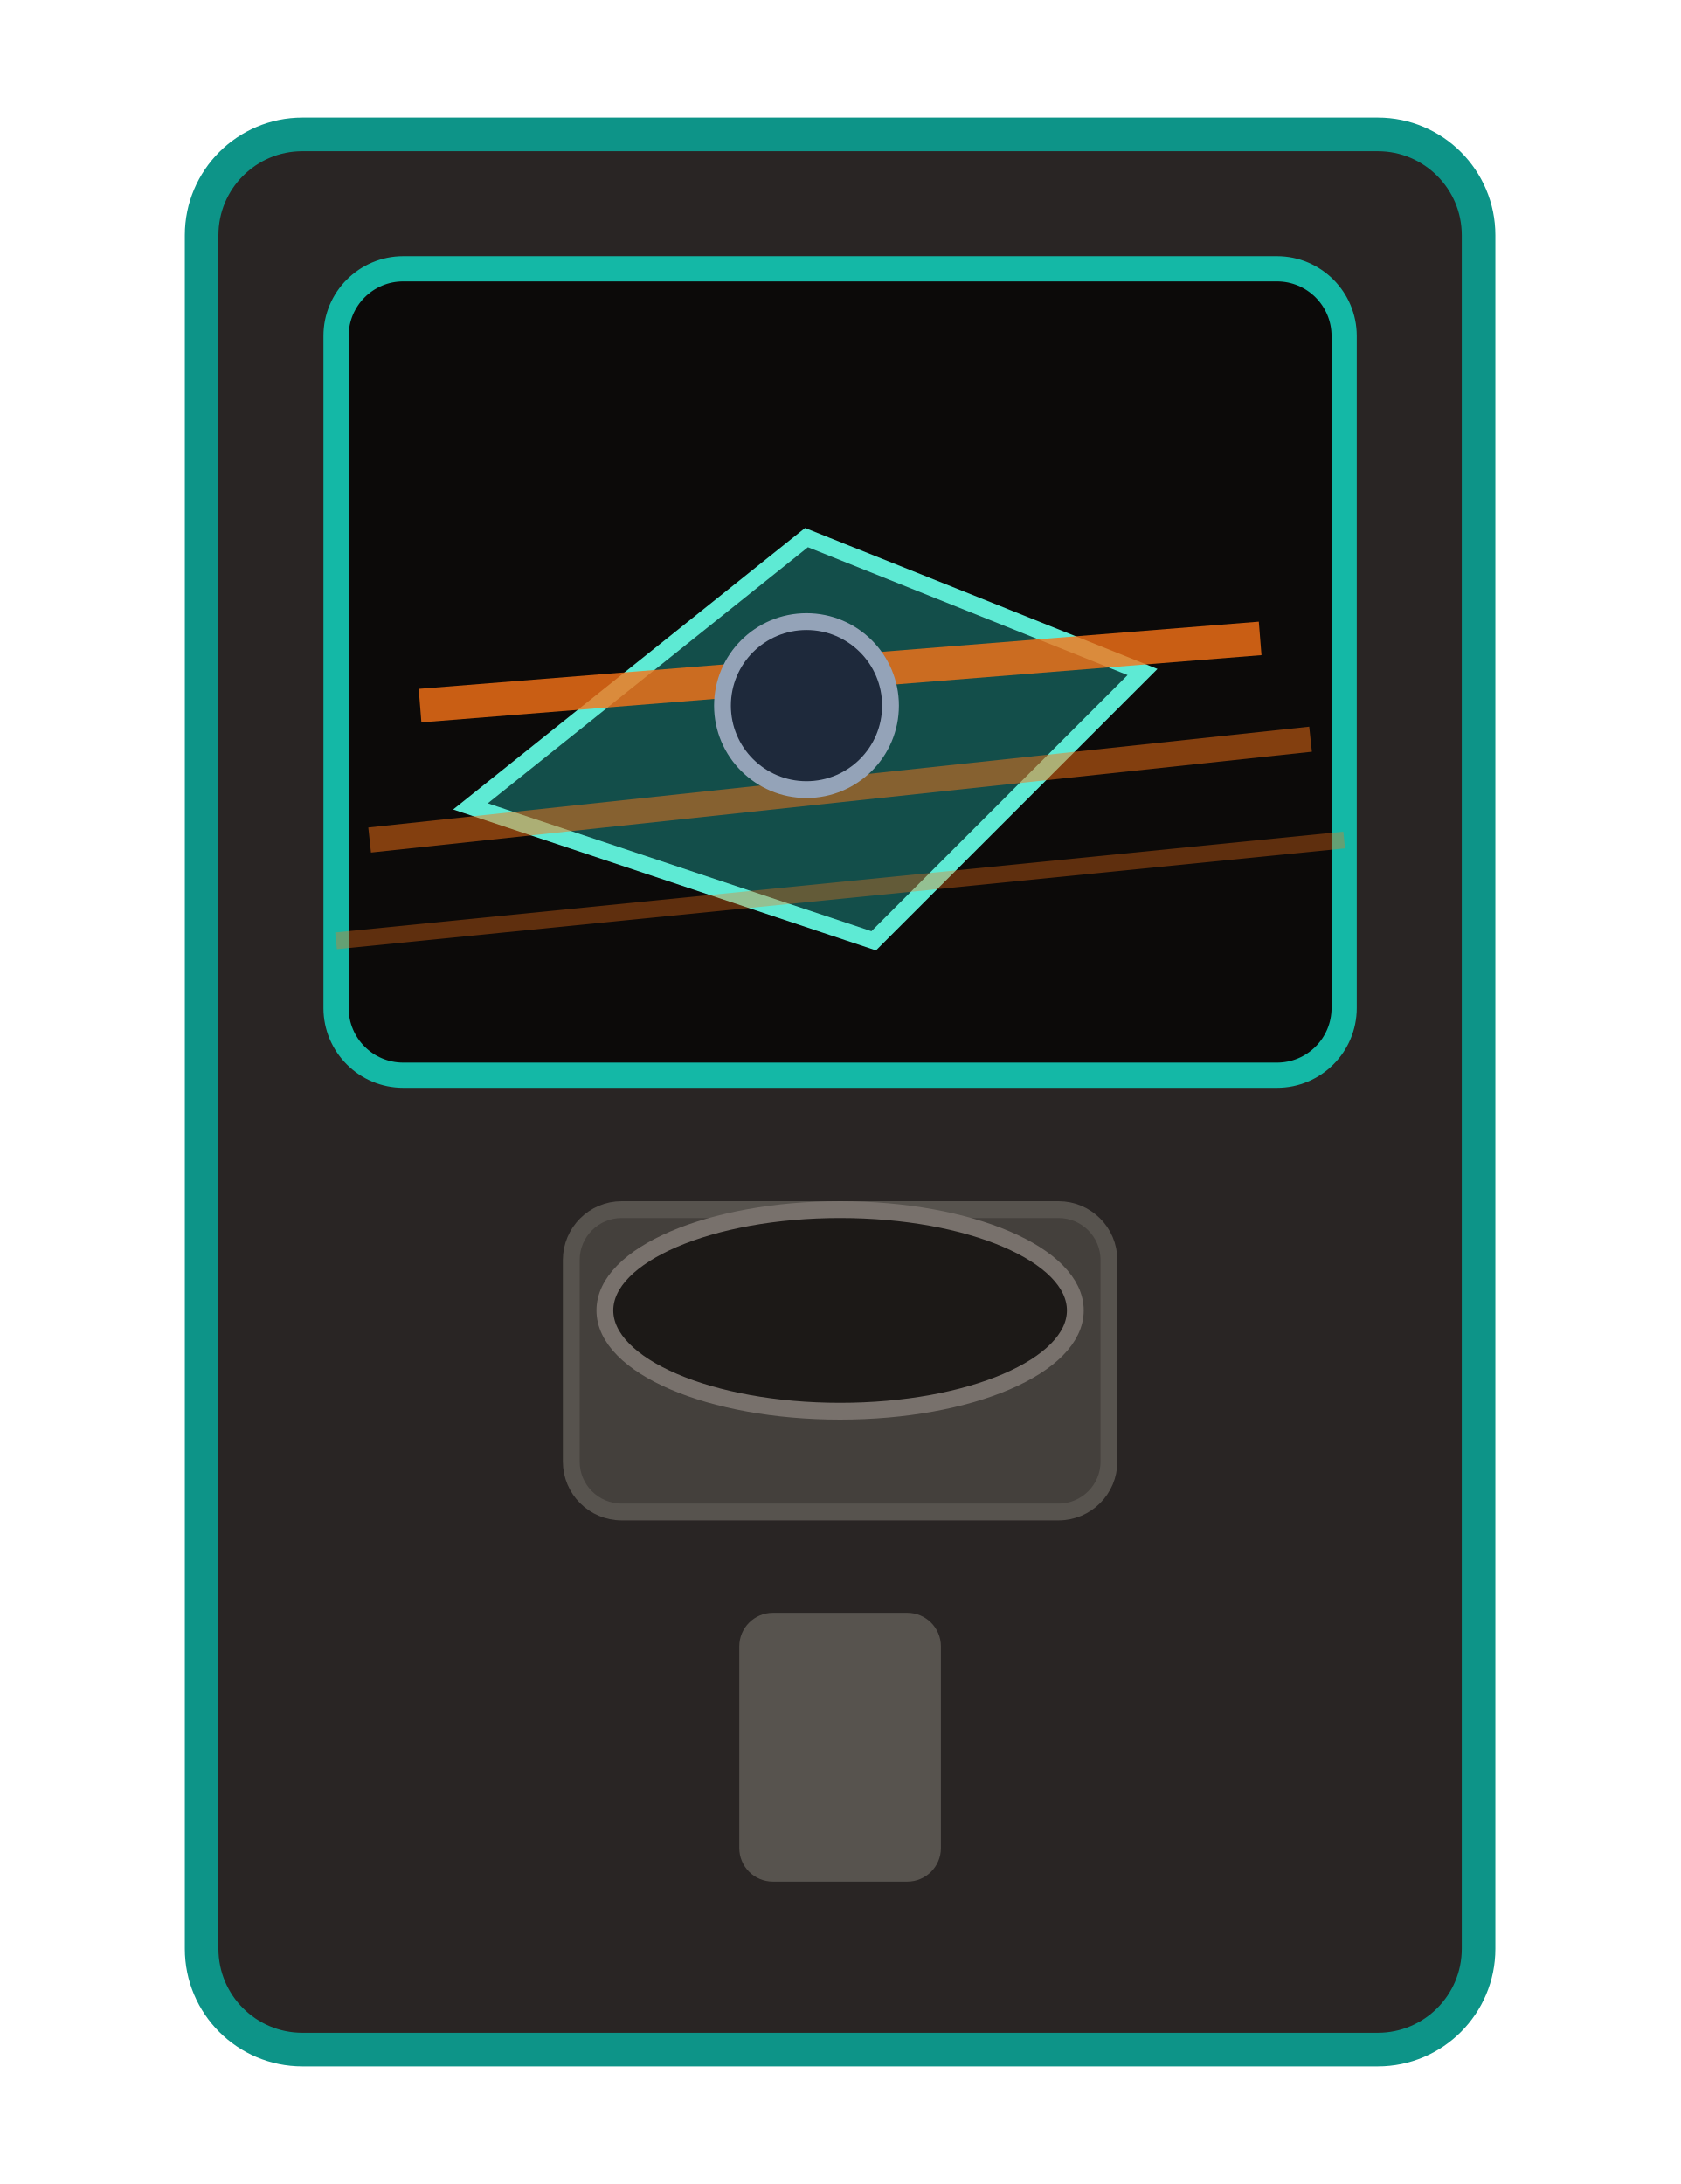
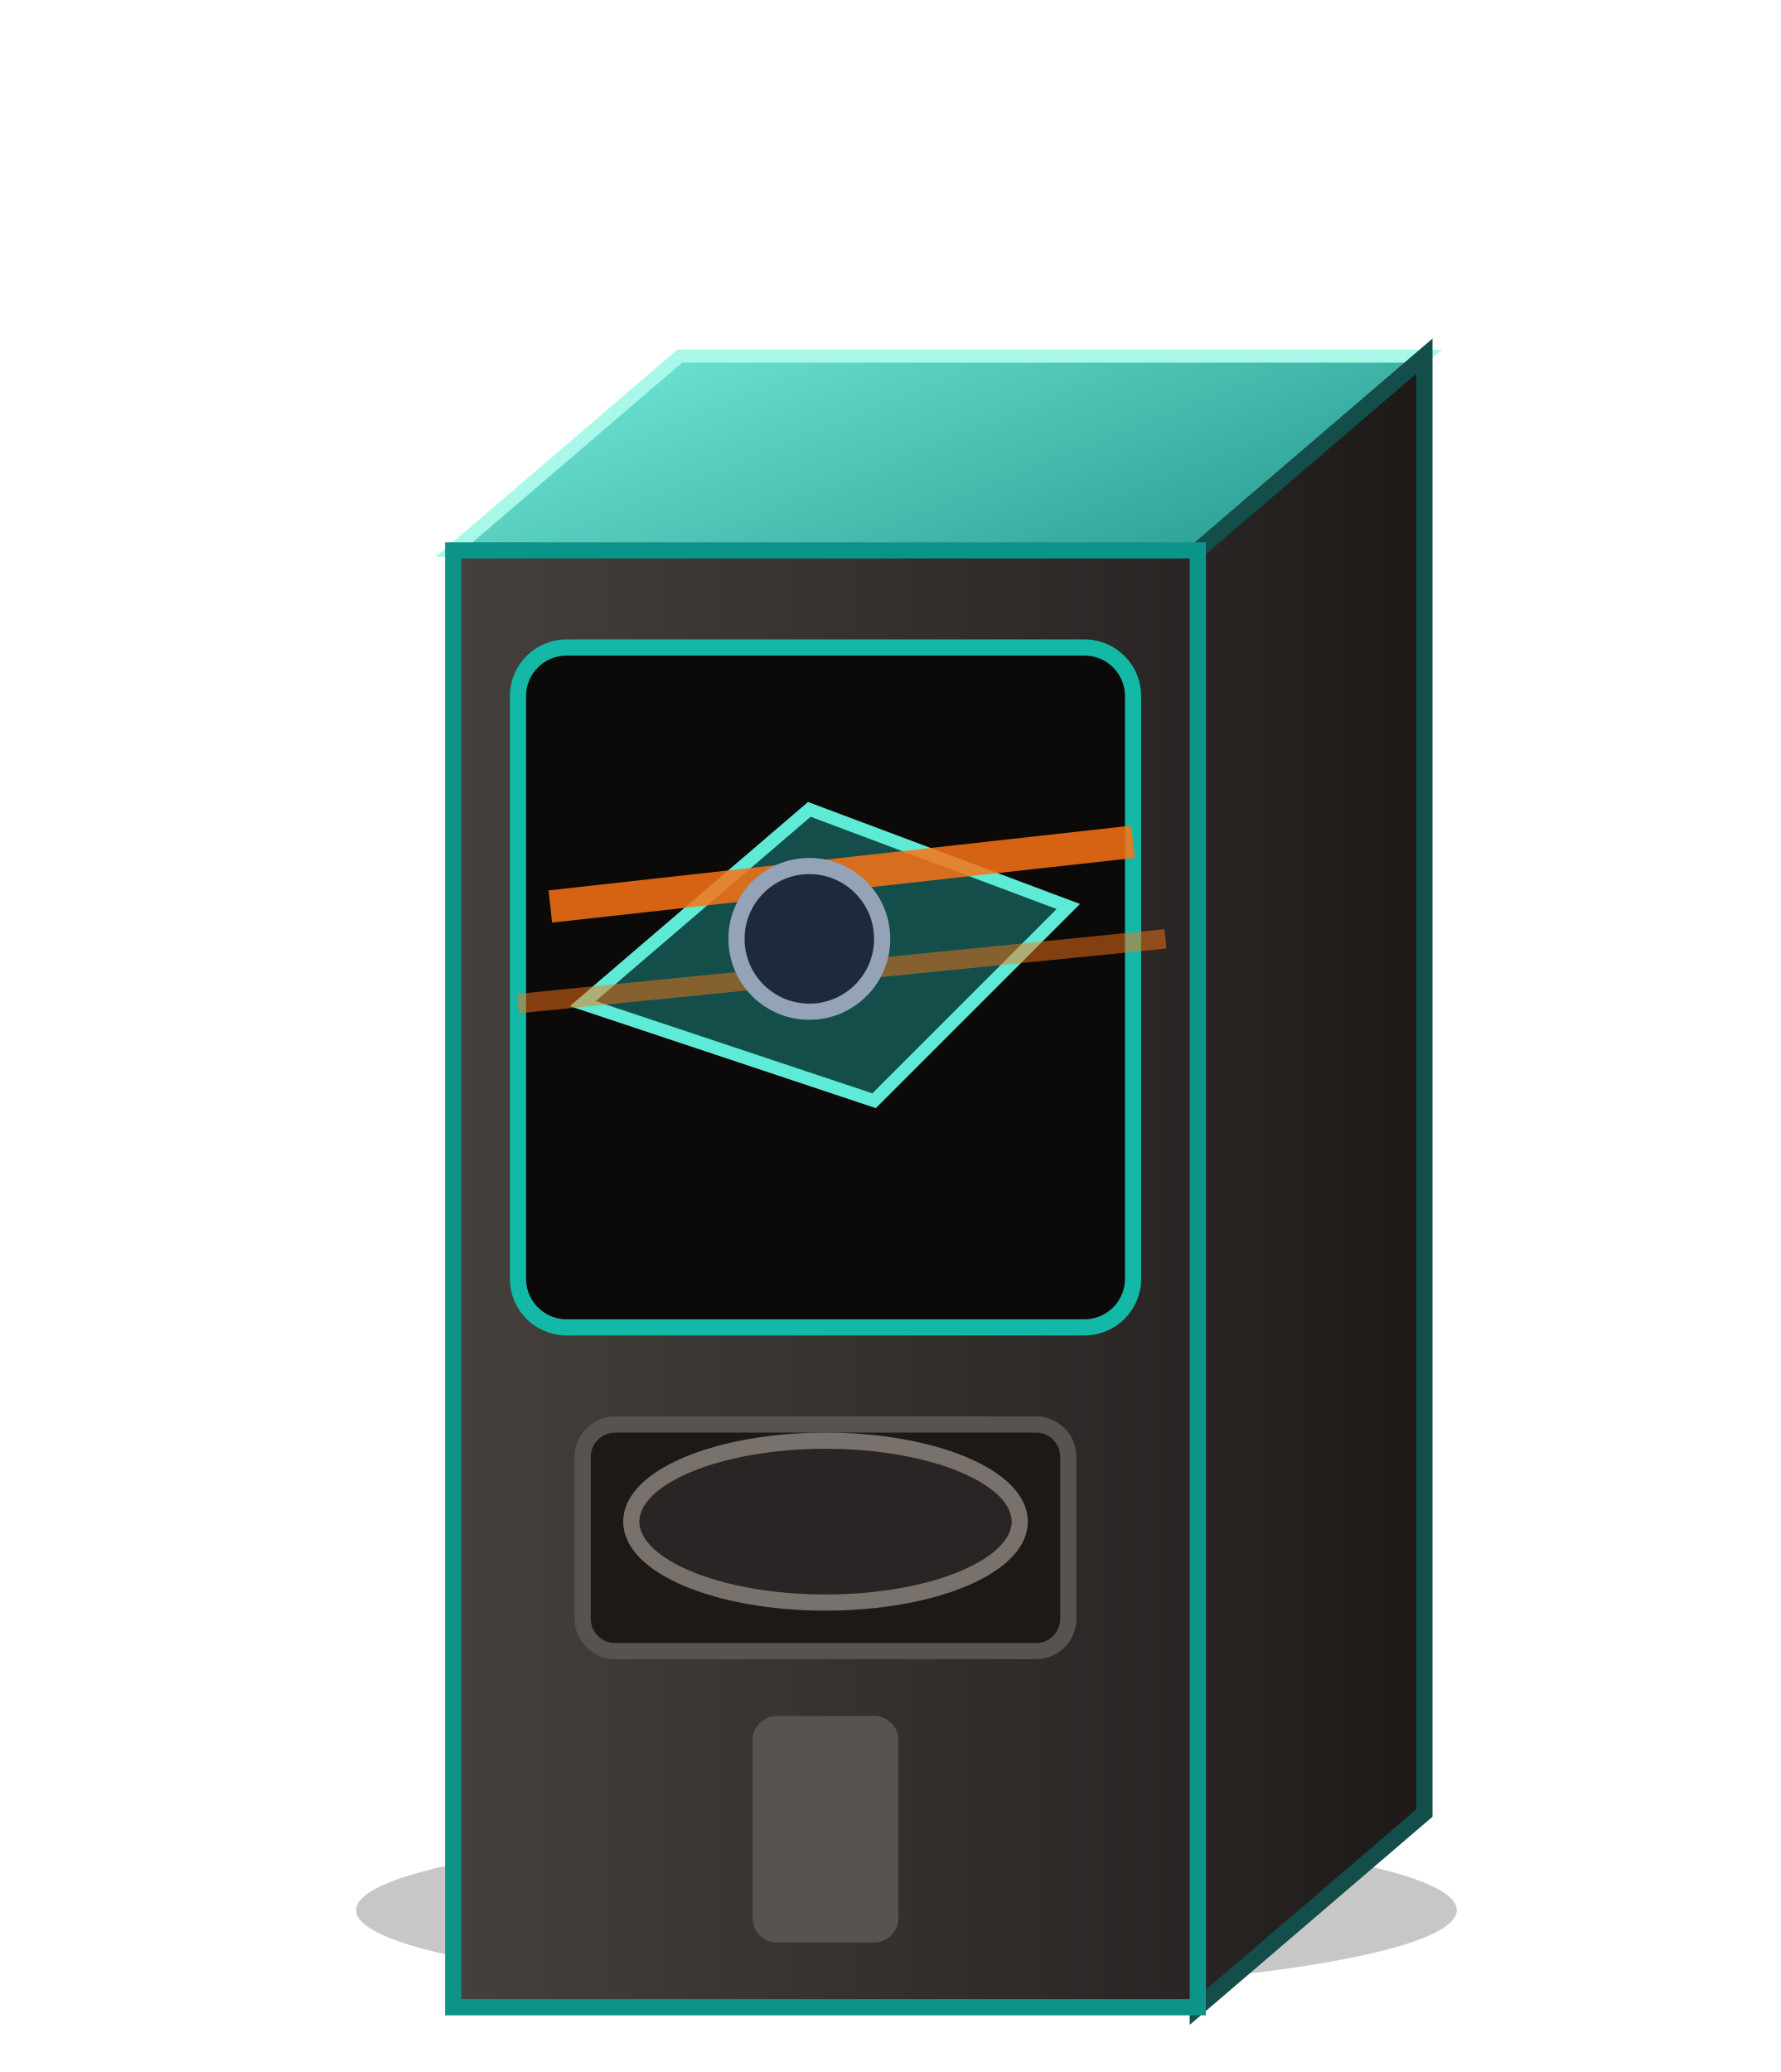
- <svg xmlns="http://www.w3.org/2000/svg" viewBox="0 0 100 130" fill="none">
-   <rect x="12" y="8" width="76" height="114" rx="6" fill="#292524" stroke="#0d9488" stroke-width="2" />
-   <rect x="20" y="16" width="60" height="48" rx="4" fill="#0c0a09" stroke="#14b8a6" stroke-width="1.5" />
-   <path d="M28 48 L48 32 L68 40 L52 56 Z" fill="#134e4a" stroke="#5eead4" stroke-width="1" />
-   <path d="M25 42 L75 38" stroke="#f97316" stroke-width="2" opacity="0.8" />
-   <path d="M22 50 L78 44" stroke="#f97316" stroke-width="1.5" opacity="0.5" />
-   <path d="M20 56 L80 50" stroke="#f97316" stroke-width="1" opacity="0.35" />
-   <circle cx="48" cy="42" r="5" fill="#1e293b" stroke="#94a3b8" />
-   <rect x="34" y="72" width="32" height="18" rx="3" fill="#44403c" stroke="#57534e" />
-   <ellipse cx="50" cy="78" rx="14" ry="6" fill="#1c1917" stroke="#78716c" />
-   <rect x="44" y="96" width="12" height="16" rx="2" fill="#57534e" />
+ <svg xmlns="http://www.w3.org/2000/svg" viewBox="0 0 110 128" fill="none">
+   <defs>
+     <linearGradient id="nr-top" x1="0%" y1="0%" x2="100%" y2="50%">
+       <stop offset="0%" style="stop-color:#5eead4" />
+       <stop offset="100%" style="stop-color:#0d9488" />
+     </linearGradient>
+     <linearGradient id="nr-front" x1="0%" y1="0%" x2="100%" y2="0%">
+       <stop offset="0%" style="stop-color:#44403c" />
+       <stop offset="100%" style="stop-color:#292524" />
+     </linearGradient>
+     <linearGradient id="nr-right" x1="0%" y1="0%" x2="100%" y2="0%">
+       <stop offset="0%" style="stop-color:#292524" />
+       <stop offset="100%" style="stop-color:#1c1917" />
+     </linearGradient>
+   </defs>
+   <ellipse cx="56" cy="118" rx="34" ry="5" fill="#000" opacity="0.22" />
+   <path d="M28 34 L74 34 L88 22 L42 22 Z" fill="url(#nr-top)" stroke="#99f6e4" stroke-width="0.8" opacity="0.85" />
+   <path d="M74 34 L88 22 L88 112 L74 124 Z" fill="url(#nr-right)" stroke="#134e4a" />
+   <path d="M28 34 L74 34 L74 124 L28 124 Z" fill="url(#nr-front)" stroke="#0d9488" stroke-width="1" />
+   <rect x="32" y="40" width="38" height="42" rx="3" fill="#0c0a09" stroke="#14b8a6" />
+   <path d="M36 62 L50 50 L66 56 L54 68 Z" fill="#134e4a" stroke="#5eead4" stroke-width="0.8" />
+   <path d="M34 56 L70 52" stroke="#f97316" stroke-width="2" opacity="0.85" />
+   <path d="M32 62 L72 58" stroke="#f97316" stroke-width="1.2" opacity="0.5" />
+   <circle cx="50" cy="58" r="4.5" fill="#1e293b" stroke="#94a3b8" />
+   <rect x="36" y="88" width="30" height="14" rx="2" fill="#1c1917" stroke="#57534e" />
+   <ellipse cx="51" cy="94" rx="12" ry="5" fill="#292524" stroke="#78716c" />
+   <rect x="46.5" y="106" width="9" height="14" rx="1.5" fill="#57534e" />
</svg>
